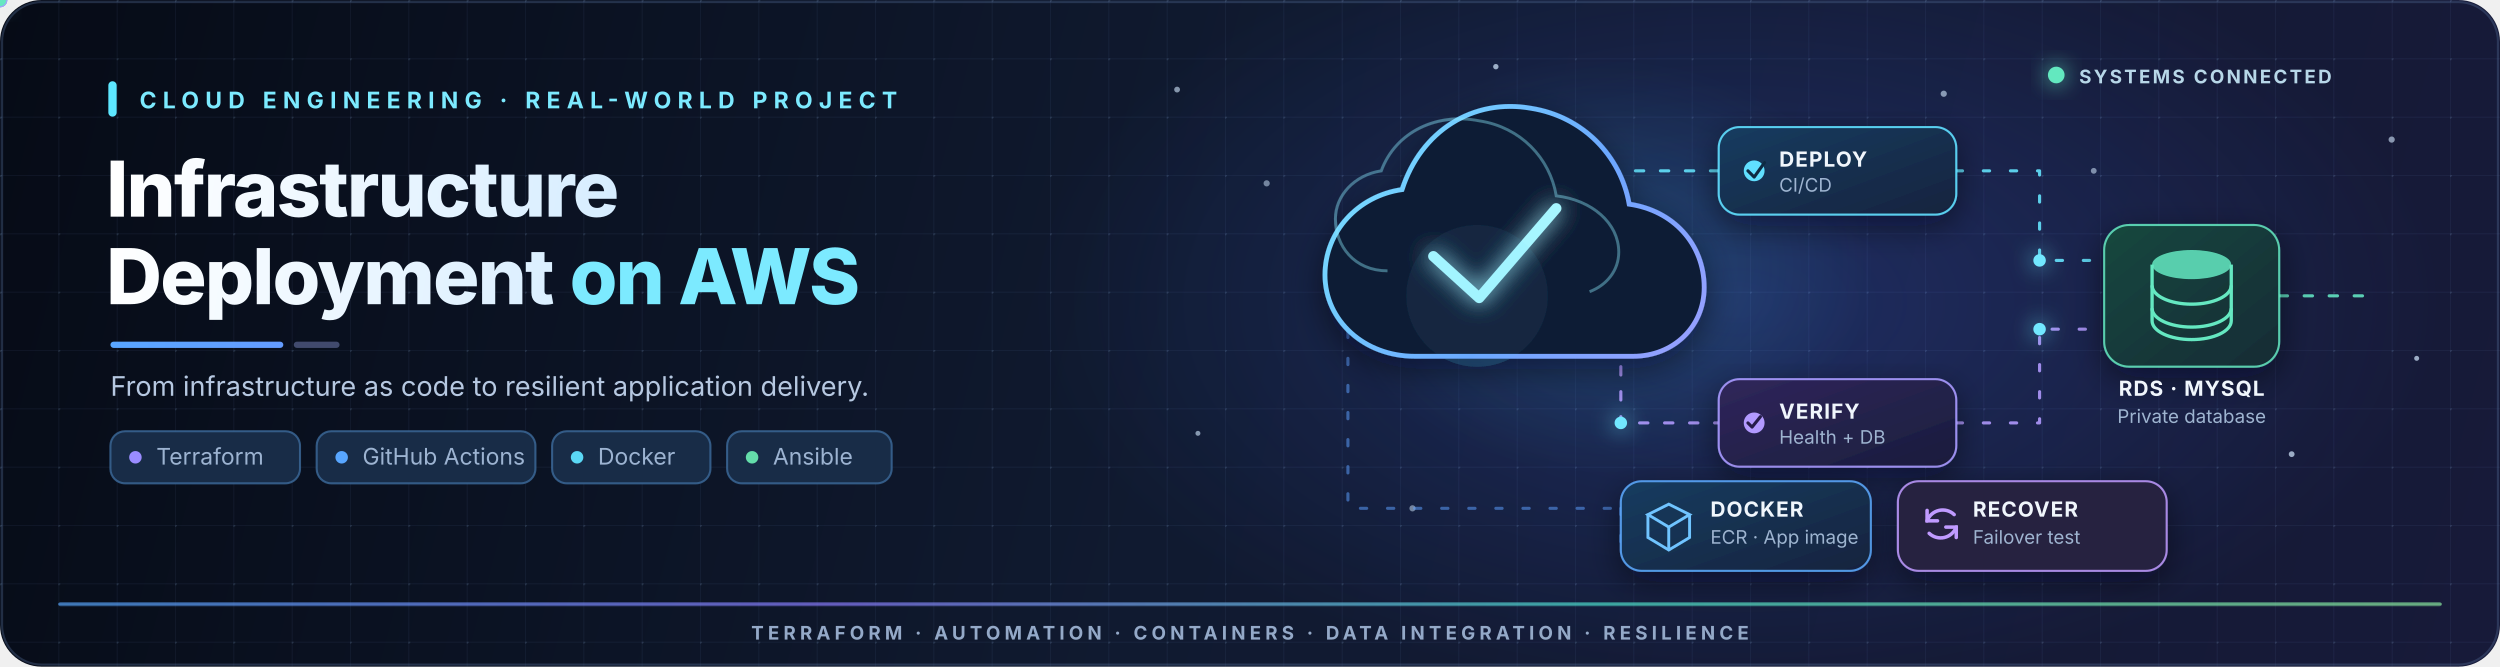
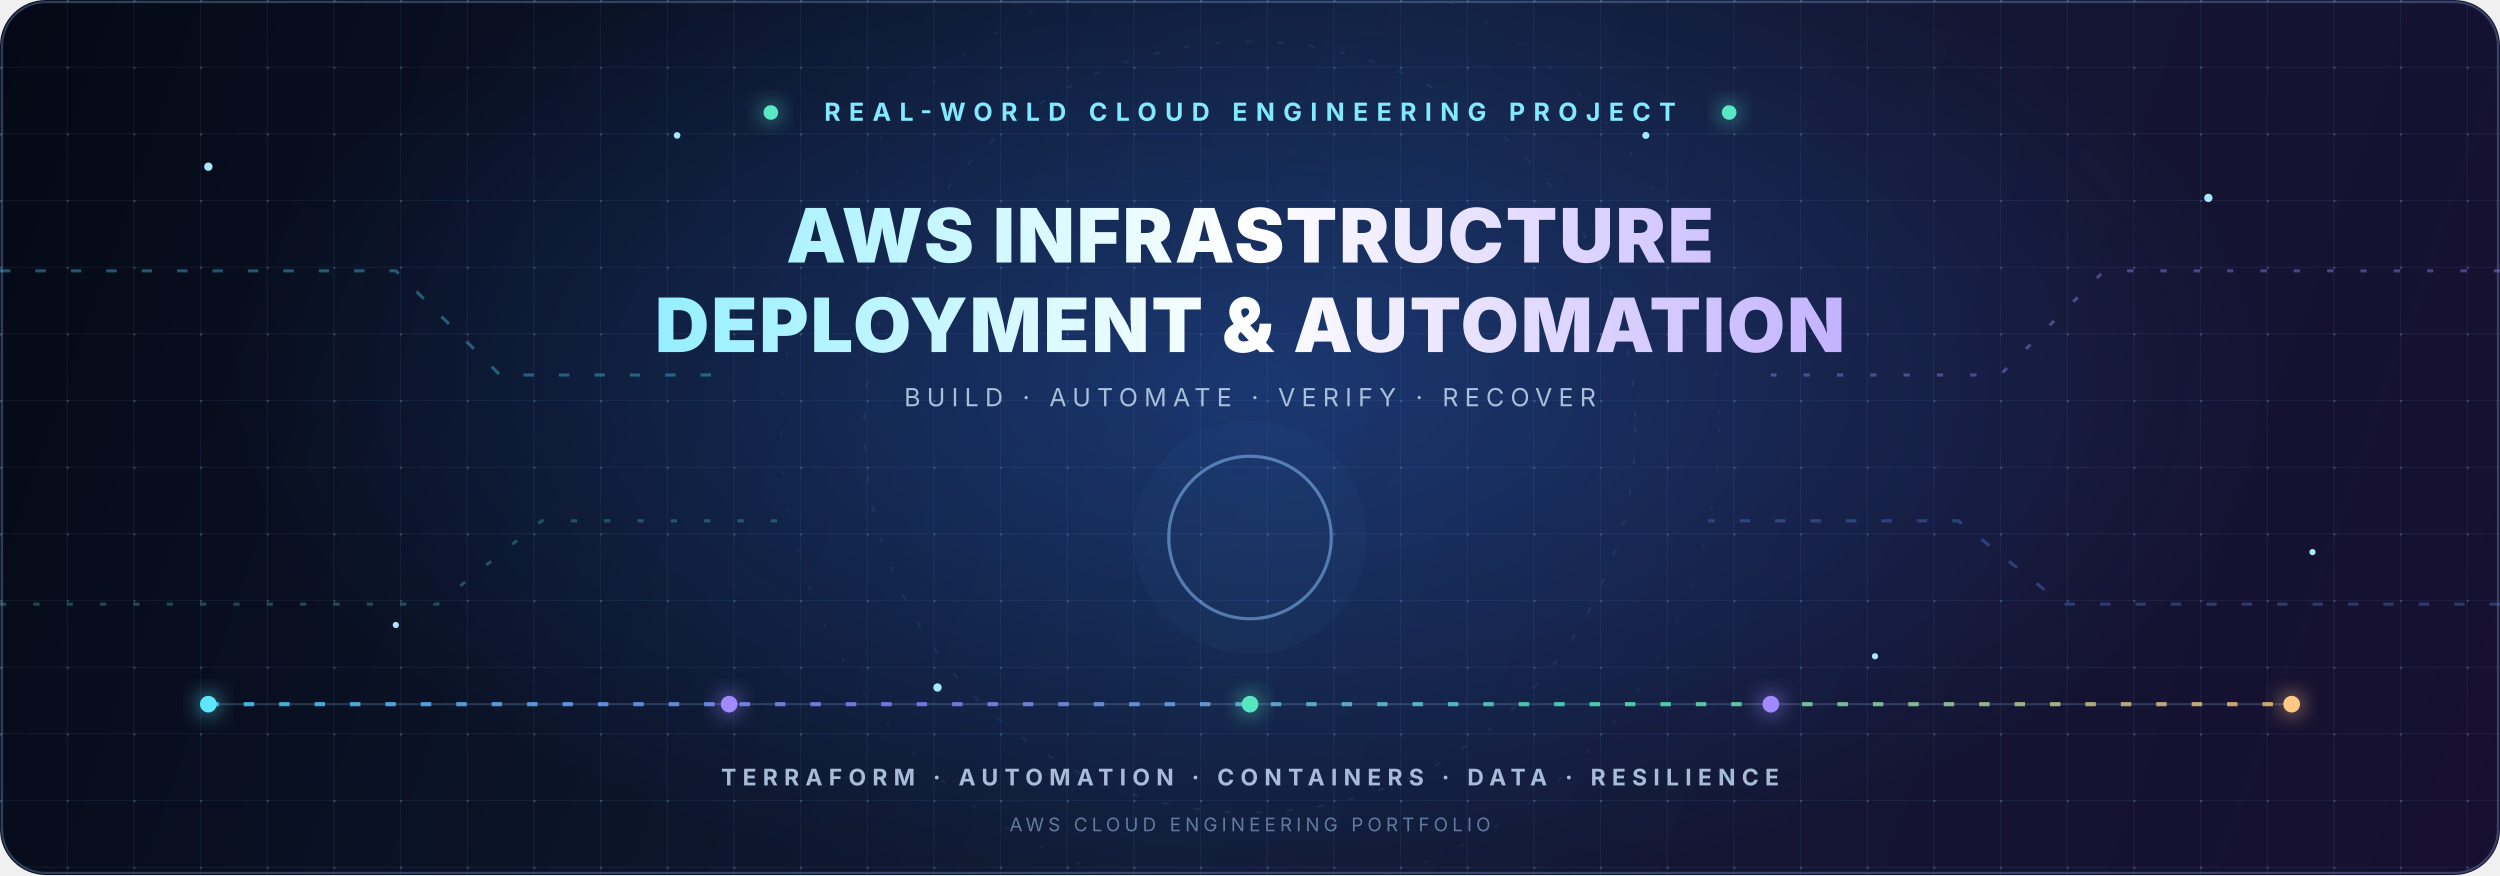
- <svg xmlns="http://www.w3.org/2000/svg" width="1200" height="320" viewBox="0 0 1200 320" fill="none" role="img" aria-labelledby="title desc">
+ <svg xmlns="http://www.w3.org/2000/svg" width="1200" height="420" viewBox="0 0 1200 420" fill="none" role="img" aria-labelledby="title desc">
  <defs>
-     <linearGradient id="background" x1="0" y1="0" x2="1200" y2="320" gradientUnits="userSpaceOnUse">
-       <stop stop-color="#060B16" />
-       <stop offset=".48" stop-color="#101A30" />
-       <stop offset="1" stop-color="#171A39" />
+     <linearGradient id="bg" x1="0" y1="0" x2="1200" y2="420" gradientUnits="userSpaceOnUse">
+       <stop stop-color="#050916" />
+       <stop offset=".52" stop-color="#101B35" />
+       <stop offset="1" stop-color="#170F30" />
    </linearGradient>
-     <linearGradient id="cloudStroke" x1="620" y1="50" x2="850" y2="210" gradientUnits="userSpaceOnUse">
-       <stop stop-color="#79F2FF" />
-       <stop offset=".5" stop-color="#6CA7FF" />
-       <stop offset="1" stop-color="#B39BFF" />
+     <linearGradient id="titleGradient" x1="250" y1="0" x2="950" y2="0" gradientUnits="userSpaceOnUse">
+       <stop stop-color="#7DEBFF" />
+       <stop offset=".5" stop-color="#FFFFFF" />
+       <stop offset="1" stop-color="#B5A1FF" />
    </linearGradient>
-     <linearGradient id="headline" x1="55" y1="90" x2="490" y2="155" gradientUnits="userSpaceOnUse">
-       <stop stop-color="#FFFFFF" />
-       <stop offset=".7" stop-color="#CBE8FF" />
-       <stop offset="1" stop-color="#82E9FF" />
+     <linearGradient id="spectrum" x1="100" y1="0" x2="1100" y2="0" gradientUnits="userSpaceOnUse">
+       <stop stop-color="#43D9FF" />
+       <stop offset=".34" stop-color="#8D7CFF" />
+       <stop offset=".67" stop-color="#4AF0C1" />
+       <stop offset="1" stop-color="#FFBE70" />
    </linearGradient>
-     <linearGradient id="rainbow" x1="50" y1="0" x2="1150" y2="0" gradientUnits="userSpaceOnUse">
-       <stop stop-color="#58A6FF" />
-       <stop offset=".32" stop-color="#8B7CFF" />
-       <stop offset=".65" stop-color="#4DE2D0" />
-       <stop offset="1" stop-color="#8BEEA1" />
-     </linearGradient>
-     <linearGradient id="nodeBlue" x1="0" y1="0" x2="1" y2="1">
-       <stop stop-color="#173C60" />
-       <stop offset="1" stop-color="#14233E" />
-     </linearGradient>
-     <linearGradient id="nodePurple" x1="0" y1="0" x2="1" y2="1">
-       <stop stop-color="#30265B" />
-       <stop offset="1" stop-color="#191D3C" />
-     </linearGradient>
-     <linearGradient id="nodeGreen" x1="0" y1="0" x2="1" y2="1">
-       <stop stop-color="#12483F" />
-       <stop offset="1" stop-color="#132B35" />
-     </linearGradient>
-     <radialGradient id="ambientGlow" cx="0" cy="0" r="1" gradientTransform="translate(835 145) rotate(90) scale(190 340)" gradientUnits="userSpaceOnUse">
-       <stop stop-color="#476FFF" stop-opacity=".23" />
-       <stop offset="1" stop-color="#476FFF" stop-opacity="0" />
+     <radialGradient id="centerGlow">
+       <stop stop-color="#347DFF" stop-opacity=".30" />
+       <stop offset="1" stop-color="#347DFF" stop-opacity="0" />
    </radialGradient>
-     <radialGradient id="cyanGlow" cx="0" cy="0" r="1" gradientTransform="translate(770 128) rotate(90) scale(100 130)" gradientUnits="userSpaceOnUse">
-       <stop stop-color="#42E7FF" stop-opacity=".15" />
-       <stop offset="1" stop-color="#42E7FF" stop-opacity="0" />
-     </radialGradient>
-     <pattern id="grid" width="28" height="28" patternUnits="userSpaceOnUse">
-       <path d="M28 0H0V28" stroke="#9DC5FF" stroke-opacity=".055" stroke-width="1" />
-       <circle cx="0" cy="0" r="1" fill="#A9CFFF" fill-opacity=".13" />
+     <pattern id="grid" width="32" height="32" patternUnits="userSpaceOnUse">
+       <path d="M32 0H0V32" stroke="#8EBFFF" stroke-opacity=".07" />
+       <circle cx="0" cy="0" r="1.2" fill="#A9D7FF" fill-opacity=".22" />
    </pattern>
    <filter id="glow" x="-100%" y="-100%" width="300%" height="300%">
      <feGaussianBlur stdDeviation="5" result="blur" />
      <feMerge>
        <feMergeNode in="blur" />
        <feMergeNode in="SourceGraphic" />
      </feMerge>
    </filter>
-     <filter id="softShadow" x="-30%" y="-30%" width="160%" height="180%">
-       <feDropShadow dx="0" dy="5" stdDeviation="8" flood-color="#000817" flood-opacity=".48" />
+     <filter id="bigGlow" x="-150%" y="-150%" width="400%" height="400%">
+       <feGaussianBlur stdDeviation="12" result="blur" />
+       <feMerge>
+         <feMergeNode in="blur" />
+         <feMergeNode in="SourceGraphic" />
+       </feMerge>
    </filter>
-     <marker id="arrowCyan" markerWidth="7" markerHeight="7" refX="5.5" refY="3.5" orient="auto">
-       <path d="M0 0L7 3.5L0 7Z" fill="#69E8FF" />
-     </marker>
-     <marker id="arrowPurple" markerWidth="7" markerHeight="7" refX="5.5" refY="3.5" orient="auto">
-       <path d="M0 0L7 3.5L0 7Z" fill="#B29AFF" />
-     </marker>
    <style>
      text {
        font-family: Inter, "Segoe UI", Arial, sans-serif;
      }

      .eyebrow {
-         font-size: 11px;
-         font-weight: 750;
+         fill: #83E9FF;
+         font-size: 12px;
+         font-weight: 700;
+         letter-spacing: 4px;
+       }
+ 
+       .project {
+         fill: url(#titleGradient);
+         font-size: 36px;
+         font-weight: 850;
+         letter-spacing: 1px;
+       }
+ 
+       .projectSub {
+         fill: #A9BEDB;
+         font-size: 12px;
        letter-spacing: 3px;
-         fill: #7CEAFF;
-       }
- 
-       .mainTitle {
-         font-size: 37px;
-         font-weight: 800;
-         letter-spacing: -.8px;
-         fill: url(#headline);
-       }
- 
-       .subtitle {
-         font-size: 13px;
-         fill: #B6C8E1;
-       }
- 
-       .tech {
-         font-size: 11px;
-         fill: #9CB3D1;
-       }
- 
-       .nodeTitle {
-         font-size: 10px;
-         font-weight: 750;
-         letter-spacing: .5px;
-         fill: #F0F6FC;
-       }
- 
-       .nodeSub {
-         font-size: 9px;
-         fill: #9EB4D0;
-       }
- 
-       .connector {
-         fill: none;
-         stroke-width: 1.5;
-         stroke-linecap: round;
-         stroke-linejoin: round;
-       }
- 
-       .flow {
-         stroke-dasharray: 4 8;
-         animation: dataFlow 3.2s linear infinite;
-       }
- 
-       .slowFlow {
-         stroke-dasharray: 3 10;
-         animation: dataFlow 5s linear infinite;
-       }
- 
-       .pulse {
+       }
+ 
+       .concept {
+         opacity: 0;
        transform-box: fill-box;
        transform-origin: center;
-         animation: pulse 2.5s ease-in-out infinite;
-       }
- 
-       .float {
-         transform-box: fill-box;
-         transform-origin: center;
-         animation: float 5s ease-in-out infinite;
+         animation: conceptSequence 16s linear infinite;
+       }
+ 
+       .conceptName {
+         font-size: 27px;
+         font-weight: 850;
+         letter-spacing: 4px;
+         text-anchor: middle;
+         fill: #FFFFFF;
+       }
+ 
+       .conceptDetail {
+         font-size: 11px;
+         font-weight: 600;
+         letter-spacing: 3px;
+         text-anchor: middle;
+         fill: #A8C5E8;
+       }
+ 
+       .c1 { --slot: 0%; }
+       .c2 { --slot: 12.5%; }
+       .c3 { --slot: 25%; }
+       .c4 { --slot: 37.5%; }
+       .c5 { --slot: 50%; }
+       .c6 { --slot: 62.5%; }
+       .c7 { --slot: 75%; }
+       .c8 { --slot: 87.5%; }
+ 
+       .concept {
+         animation-name: conceptSequence;
+         animation-duration: 16s;
+         animation-timing-function: linear;
+         animation-iteration-count: infinite;
+       }
+ 
+       .c1 { animation-delay: 0s; }
+       .c2 { animation-delay: 0s; }
+       .c3 { animation-delay: 0s; }
+       .c4 { animation-delay: 0s; }
+       .c5 { animation-delay: 0s; }
+       .c6 { animation-delay: 0s; }
+       .c7 { animation-delay: 0s; }
+       .c8 { animation-delay: 0s; }
+ 
+       .beam {
+         stroke-dasharray: 5 12;
+         animation: beamFlow 2.2s linear infinite;
+       }
+ 
+       .beamReverse {
+         stroke-dasharray: 3 13;
+         animation: beamFlowReverse 3s linear infinite;
      }

      .orbit {
        transform-box: fill-box;
        transform-origin: center;
-         animation: orbit 24s linear infinite;
-       }
- 
-       .fade {
-         animation: fade 3s ease-in-out infinite;
-       }
- 
-       .intro {
-         animation: reveal .9s ease-out both;
-       }
- 
-       @keyframes dataFlow {
-         to { stroke-dashoffset: -48; }
-       }
- 
-       @keyframes pulse {
-         0%, 100% { opacity: .65; }
-         50% { opacity: 1; }
+         animation: orbit 18s linear infinite;
+       }
+ 
+       .float {
+         animation: float 4s ease-in-out infinite;
+       }
+ 
+       .pulse {
+         animation: pulse 2s ease-in-out infinite;
+       }
+ 
+       .ring {
+         transform-box: fill-box;
+         transform-origin: center;
+         animation: ring 2s ease-out infinite;
+       }
+ 
+       .spark {
+         animation: spark 2.5s ease-in-out infinite;
+       }
+ 
+       @keyframes conceptSequence {
+         0% {
+           opacity: 0;
+           transform: scale(.72) translateY(12px);
+         }
+         1.5% {
+           opacity: 1;
+           transform: scale(1.10) translateY(0);
+         }
+         3% {
+           opacity: 1;
+           transform: scale(1) translateY(0);
+         }
+         10% {
+           opacity: 1;
+           transform: scale(1) translateY(0);
+         }
+         12.5% {
+           opacity: 0;
+           transform: scale(1.16) translateY(-7px);
+         }
+         100% {
+           opacity: 0;
+           transform: scale(.8) translateY(10px);
+         }
+       }
+ 
+       /* Each concept gets its own 12.5% window of the 16-second cycle. */
+       .c1 { animation-name: concept1; }
+       .c2 { animation-name: concept2; }
+       .c3 { animation-name: concept3; }
+       .c4 { animation-name: concept4; }
+       .c5 { animation-name: concept5; }
+       .c6 { animation-name: concept6; }
+       .c7 { animation-name: concept7; }
+       .c8 { animation-name: concept8; }
+ 
+       @keyframes concept1 {
+         0%, 1.5% { opacity: 0; transform: scale(.72) translateY(12px); }
+         3% { opacity: 1; transform: scale(1.1); }
+         4.5%, 10% { opacity: 1; transform: scale(1); }
+         12.5%, 100% { opacity: 0; transform: scale(1.12) translateY(-5px); }
+       }
+       @keyframes concept2 {
+         0%, 12.5% { opacity: 0; transform: scale(.72) translateY(12px); }
+         14% { opacity: 1; transform: scale(1.1); }
+         15.5%, 22.5% { opacity: 1; transform: scale(1); }
+         25%, 100% { opacity: 0; transform: scale(1.12) translateY(-5px); }
+       }
+       @keyframes concept3 {
+         0%, 25% { opacity: 0; transform: scale(.72) translateY(12px); }
+         26.5% { opacity: 1; transform: scale(1.1); }
+         28%, 35% { opacity: 1; transform: scale(1); }
+         37.5%, 100% { opacity: 0; transform: scale(1.12) translateY(-5px); }
+       }
+       @keyframes concept4 {
+         0%, 37.5% { opacity: 0; transform: scale(.72) translateY(12px); }
+         39% { opacity: 1; transform: scale(1.1); }
+         40.5%, 47.5% { opacity: 1; transform: scale(1); }
+         50%, 100% { opacity: 0; transform: scale(1.12) translateY(-5px); }
+       }
+       @keyframes concept5 {
+         0%, 50% { opacity: 0; transform: scale(.72) translateY(12px); }
+         51.5% { opacity: 1; transform: scale(1.1); }
+         53%, 60% { opacity: 1; transform: scale(1); }
+         62.5%, 100% { opacity: 0; transform: scale(1.12) translateY(-5px); }
+       }
+       @keyframes concept6 {
+         0%, 62.5% { opacity: 0; transform: scale(.72) translateY(12px); }
+         64% { opacity: 1; transform: scale(1.1); }
+         65.5%, 72.5% { opacity: 1; transform: scale(1); }
+         75%, 100% { opacity: 0; transform: scale(1.12) translateY(-5px); }
+       }
+       @keyframes concept7 {
+         0%, 75% { opacity: 0; transform: scale(.72) translateY(12px); }
+         76.5% { opacity: 1; transform: scale(1.1); }
+         78%, 85% { opacity: 1; transform: scale(1); }
+         87.5%, 100% { opacity: 0; transform: scale(1.12) translateY(-5px); }
+       }
+       @keyframes concept8 {
+         0%, 87.5% { opacity: 0; transform: scale(.72) translateY(12px); }
+         89% { opacity: 1; transform: scale(1.1); }
+         90.5%, 97.5% { opacity: 1; transform: scale(1); }
+         100% { opacity: 0; transform: scale(1.12) translateY(-5px); }
+       }
+ 
+       @keyframes beamFlow {
+         to { stroke-dashoffset: -68; }
+       }
+ 
+       @keyframes beamFlowReverse {
+         to { stroke-dashoffset: 64; }
+       }
+ 
+       @keyframes orbit {
+         to { transform: rotate(360deg); }
      }

      @keyframes float {
        0%, 100% { transform: translateY(0); }
-         50% { transform: translateY(-5px); }
-       }
- 
-       @keyframes orbit {
-         to { transform: rotate(360deg); }
-       }
- 
-       @keyframes fade {
-         0%, 100% { opacity: .4; }
+         50% { transform: translateY(-6px); }
+       }
+ 
+       @keyframes pulse {
+         0%, 100% { opacity: .55; }
        50% { opacity: 1; }
      }

-       @keyframes reveal {
-         from { opacity: 0; transform: translateY(8px); }
-         to { opacity: 1; transform: translateY(0); }
+       @keyframes ring {
+         0% { opacity: .9; transform: scale(.35); }
+         100% { opacity: 0; transform: scale(1.8); }
+       }
+ 
+       @keyframes spark {
+         0%, 100% { opacity: .25; }
+         50% { opacity: 1; }
      }

      @media (prefers-reduced-motion: reduce) {
-         .flow, .slowFlow, .pulse, .float, .orbit, .fade, .intro {
-           animation: none !important;
+         *, *::before, *::after {
+           animation-duration: 0.001ms !important;
+           animation-iteration-count: 1 !important;
        }
      }
    </style>
  </defs>
-   <rect width="1200" height="320" rx="20" fill="url(#background)" />
-   <rect width="1200" height="320" rx="20" fill="url(#grid)" />
-   <rect width="1200" height="320" rx="20" fill="url(#ambientGlow)" />
-   <ellipse cx="815" cy="145" rx="260" ry="165" fill="url(#cyanGlow)" />
-   <rect x="1" y="1" width="1198" height="318" rx="19" stroke="#536D99" stroke-opacity=".35" />
-   <g fill="#D4E9FF">
-     <circle cx="565" cy="43" r="1.4" opacity=".6" />
-     <circle cx="608" cy="88" r="1.5" opacity=".5" />
-     <circle cx="718" cy="32" r="1.3" opacity=".7" />
-     <circle cx="933" cy="45" r="1.5" opacity=".6" />
-     <circle cx="1005" cy="82" r="1.4" opacity=".55" />
-     <circle cx="1148" cy="67" r="1.5" opacity=".6" />
-     <circle cx="1100" cy="218" r="1.4" opacity=".7" />
-     <circle cx="956" cy="260" r="1.4" opacity=".45" />
-     <circle cx="678" cy="244" r="1.5" opacity=".5" />
-     <circle cx="575" cy="208" r="1.2" opacity=".6" />
-     <circle cx="1160" cy="172" r="1.2" opacity=".7" />
-   </g>
-   <g class="intro">
-     <rect x="52" y="39" width="4" height="17" rx="2" fill="#5DE7FF" />
-     <text x="67" y="52" class="eyebrow">CLOUD ENGINEERING · REAL-WORLD PROJECT</text>
-     <text x="51" y="104" class="mainTitle">Infrastructure</text>
-     <text x="51" y="146" class="mainTitle">Deployment <tspan fill="#7CEAFF">on AWS</tspan>
-     </text>
-     <rect x="53" y="164" width="83" height="3" rx="1.5" fill="url(#rainbow)" />
-     <rect x="141" y="164" width="22" height="3" rx="1.5" fill="#A8B8FF" opacity=".35" />
-     <text x="53" y="190" class="subtitle">From infrastructure as code to resilient application delivery.</text>
-     <g transform="translate(53 207)">
-       <rect width="91" height="25" rx="7" fill="#182C47" stroke="#3D6A9B" stroke-opacity=".8" />
-       <circle cx="12" cy="12.5" r="3" fill="#9A8CFF" />
-       <text x="22" y="16" class="tech" fill="#D7D1FF">Terraform</text>
-       <rect x="99" width="105" height="25" rx="7" fill="#182C47" stroke="#3D6A9B" stroke-opacity=".8" />
-       <circle cx="111" cy="12.5" r="3" fill="#58A6FF" />
-       <text x="121" y="16" class="tech">GitHub Actions</text>
-       <rect x="212" width="76" height="25" rx="7" fill="#182C47" stroke="#3D6A9B" stroke-opacity=".8" />
-       <circle cx="224" cy="12.5" r="3" fill="#5AD8F5" />
-       <text x="234" y="16" class="tech">Docker</text>
-       <rect x="296" width="79" height="25" rx="7" fill="#182C47" stroke="#3D6A9B" stroke-opacity=".8" />
-       <circle cx="308" cy="12.5" r="3" fill="#64DDAA" />
-       <text x="318" y="16" class="tech">Ansible</text>
-     </g>
-   </g>
-   <g opacity=".88">
-     <path d="M735 128H777V82H825" class="connector flow" stroke="#65E6FF" />
-     <path d="M778 128V203H825" class="connector flow" stroke="#B29AFF" />
-     <path d="M939 82H979V125H1010" class="connector slowFlow" stroke="#65E6FF" />
-     <path d="M939 203H979V158H1010" class="connector slowFlow" stroke="#B29AFF" />
-     <path d="M1094 142H1138" class="connector flow" stroke="#63E7C4" />
-     <path d="M682 155H647V244H778" class="connector slowFlow" stroke="#5C9FFF" opacity=".6" />
-     <path d="M778 244V260H898" class="connector slowFlow" stroke="#5C9FFF" opacity=".6" />
-   </g>
-   <g fill="#72E8FF" filter="url(#glow)">
-     <circle cx="778" cy="128" r="3" />
-     <circle cx="778" cy="203" r="3" />
-     <circle cx="979" cy="125" r="3" />
-     <circle cx="979" cy="158" r="3" />
-   </g>
-   <g class="float" filter="url(#softShadow)">
-     <path d="M679 171       C655 171 636 154 636 132       C636 111 652 94 673 91       C682 63 707 47 735 52       C760 56 778 75 782 98       C803 101 818 117 818 138       C818 157 803 171 784 171Z" fill="#0E1D35" stroke="url(#cloudStroke)" stroke-width="2.3" />
-     <path d="M666 130       C650 130 641 118 641 105       C641 94 650 84 663 82       C670 63 690 54 710 58       C730 61 744 76 747 94       C764 96 777 107 777 121       C777 130 771 137 763 140" fill="none" stroke="#8CEBFF" stroke-opacity=".4" stroke-width="1.4" />
-     <path d="M688 123L710 143L747 100" stroke="#A7F6FF" stroke-width="5" stroke-linecap="round" stroke-linejoin="round" filter="url(#glow)" />
-     <circle cx="709" cy="142" r="34" fill="#54CFFF" opacity=".06" />
-   </g>
-   <g filter="url(#softShadow)">
-     <rect x="825" y="61" width="114" height="42" rx="10" fill="url(#nodeBlue)" stroke="#60DFFF" stroke-opacity=".9" />
-     <circle cx="842" cy="82" r="5" fill="#60DFFF" class="pulse" />
-     <path d="M839 82L842 85L847 78" stroke="#102B43" stroke-width="1.5" stroke-linecap="round" stroke-linejoin="round" />
-     <text x="854" y="80" class="nodeTitle">DEPLOY</text>
-     <text x="854" y="92" class="nodeSub">CI/CD</text>
-   </g>
-   <g filter="url(#softShadow)">
-     <rect x="825" y="182" width="114" height="42" rx="10" fill="url(#nodePurple)" stroke="#A99AFF" stroke-opacity=".9" />
-     <circle cx="842" cy="203" r="5" fill="#B29AFF" class="pulse" />
-     <path d="M839 203L841 205L845 200" stroke="#251D4B" stroke-width="1.5" stroke-linecap="round" stroke-linejoin="round" />
-     <text x="854" y="201" class="nodeTitle">VERIFY</text>
-     <text x="854" y="213" class="nodeSub">Health + DB</text>
-   </g>
-   <g transform="translate(1010 108)" filter="url(#softShadow)">
-     <rect width="84" height="68" rx="12" fill="url(#nodeGreen)" stroke="#65E8C1" stroke-opacity=".85" />
-     <ellipse cx="42" cy="19" rx="19" ry="7" fill="#65E8C1" fill-opacity=".85" />
-     <path d="M23 19V46C23 51 31.5 55 42 55S61 51 61 46V19" stroke="#65E8C1" stroke-width="1.6" />
-     <path d="M23 29C23 34 31.5 38 42 38S61 34 61 29" stroke="#65E8C1" stroke-width="1.6" />
-     <path d="M23 40C23 45 31.5 49 42 49S61 45 61 40" stroke="#65E8C1" stroke-width="1.6" />
-   </g>
-   <text x="1052" y="190" text-anchor="middle" class="nodeTitle">RDS · MYSQL</text>
-   <text x="1052" y="203" text-anchor="middle" class="nodeSub">Private database</text>
-   <g filter="url(#softShadow)">
-     <rect x="778" y="231" width="120" height="43" rx="10" fill="url(#nodeBlue)" stroke="#5DAAFF" stroke-opacity=".85" />
-     <g transform="translate(791 242)" stroke="#6FC4FF" stroke-width="1.4" fill="none">
-       <path d="M0 5L10 0L20 5L10 11Z" />
-       <path d="M0 5V16L10 22L20 16V5" />
-       <path d="M10 11V22" />
-     </g>
-     <text x="821" y="248" class="nodeTitle">DOCKER</text>
-     <text x="821" y="261" class="nodeSub">ECR · App image</text>
-   </g>
-   <g filter="url(#softShadow)">
-     <rect x="911" y="231" width="129" height="43" rx="10" fill="#25203F" stroke="#C09BFF" stroke-opacity=".85" />
-     <g transform="translate(922 242)" stroke="#C09BFF" stroke-width="1.7" stroke-linecap="round" fill="none">
-       <path d="M16 5A8 8 0 0 0 3 8" />
-       <path d="M3 3V8H8" />
-       <path d="M4 14A8 8 0 0 0 17 11" />
-       <path d="M17 16V11H12" />
-     </g>
-     <text x="947" y="248" class="nodeTitle">RECOVER</text>
-     <text x="947" y="261" class="nodeSub">Failover test</text>
-   </g>
-   <g filter="url(#glow)">
-     <circle r="3.5" fill="#6CEBFF">
-       <animateMotion path="M735 128H777V82H825" dur="3s" repeatCount="indefinite" />
-     </circle>
-     <circle r="3.5" fill="#B29AFF">
-       <animateMotion path="M778 203H825" dur="2.4s" repeatCount="indefinite" />
-     </circle>
-     <circle r="3.5" fill="#65E8C1">
-       <animateMotion path="M939 82H979V125H1010" dur="3.4s" repeatCount="indefinite" />
-     </circle>
-     <circle r="3.5" fill="#A99AFF">
-       <animateMotion path="M939 203H979V158H1010" dur="3.7s" repeatCount="indefinite" />
-     </circle>
-     <circle r="3" fill="#65E8C1">
-       <animateMotion path="M1094 142H1138" dur="1.8s" repeatCount="indefinite" />
-     </circle>
-   </g>
-   <g transform="translate(987 36)">
-     <circle cx="0" cy="0" r="4" fill="#63E8BF" filter="url(#glow)" class="pulse" />
-     <text x="11" y="4" font-size="9" font-weight="700" letter-spacing="1.1" fill="#B7D7E8">SYSTEMS CONNECTED</text>
-   </g>
-   <path d="M28 290H1172" stroke="url(#rainbow)" stroke-opacity=".45" />
-   <rect x="28" y="289" width="1144" height="2" rx="1" fill="url(#rainbow)" opacity=".45" />
-   <text x="600" y="307" text-anchor="middle" font-size="9" font-weight="650" letter-spacing="2" fill="#94A9C8">
-     TERRAFORM  ·  AUTOMATION  ·  CONTAINERS  ·  DATA INTEGRATION  ·  RESILIENCE
+   <rect width="1200" height="420" rx="22" fill="url(#bg)" />
+   <rect width="1200" height="420" rx="22" fill="url(#grid)" />
+   <ellipse cx="600" cy="185" rx="490" ry="250" fill="url(#centerGlow)" />
+   <rect x="1" y="1" width="1198" height="418" rx="21" stroke="#799BCB" stroke-opacity=".36" />
+   <g class="orbit" opacity=".55">
+     <circle cx="600" cy="205" r="185" stroke="#57CFFF" stroke-opacity=".16" stroke-dasharray="3 12" />
+     <circle cx="600" cy="205" r="225" stroke="#A18AFF" stroke-opacity=".13" stroke-dasharray="2 17" />
+   </g>
+   <g fill="#A8E8FF">
+     <circle class="spark" cx="100" cy="80" r="2" />
+     <circle class="spark" cx="190" cy="300" r="1.5" />
+     <circle class="spark" cx="325" cy="65" r="1.6" />
+     <circle class="spark" cx="450" cy="330" r="2" />
+     <circle class="spark" cx="790" cy="65" r="1.7" />
+     <circle class="spark" cx="900" cy="315" r="1.5" />
+     <circle class="spark" cx="1060" cy="95" r="2" />
+     <circle class="spark" cx="1110" cy="265" r="1.5" />
+   </g>
+   <g fill="none" stroke-width="1.5">
+     <path d="M0 130H190L240 180H350" stroke="#56DFFF" stroke-opacity=".35" class="beam" />
+     <path d="M1200 130H1010L960 180H850" stroke="#A68AFF" stroke-opacity=".4" class="beamReverse" />
+     <path d="M0 290H210L260 250H380" stroke="#58E8CB" stroke-opacity=".28" class="beamReverse" />
+     <path d="M1200 290H990L940 250H820" stroke="#5B9CFF" stroke-opacity=".3" class="beam" />
+   </g>
+   <g>
+     <circle cx="370" cy="54" r="3.5" fill="#58E8C6" filter="url(#glow)" class="pulse" />
+     <text x="600" y="58" text-anchor="middle" class="eyebrow">REAL-WORLD CLOUD ENGINEERING PROJECT</text>
+     <circle cx="830" cy="54" r="3.5" fill="#58E8C6" filter="url(#glow)" class="pulse" />
+   </g>
+   <g class="float">
+     <text x="600" y="126" text-anchor="middle" class="project">AWS INFRASTRUCTURE</text>
+     <text x="600" y="169" text-anchor="middle" class="project">DEPLOYMENT &amp; AUTOMATION</text>
+     <text x="600" y="195" text-anchor="middle" class="projectSub">BUILD  ·  AUTOMATE  ·  VERIFY  ·  RECOVER</text>
+   </g>
+   <circle cx="600" cy="258" r="56" fill="#53CFFF" opacity=".035" class="pulse" />
+   <circle cx="600" cy="258" r="39" stroke="#6DE8FF" stroke-width="1.5" opacity=".35" class="ring" />
+   <circle cx="600" cy="258" r="39" stroke="#B19AFF" stroke-width="1.5" opacity=".25" class="ring" />
+   <g class="concept c1">
+     <text x="600" y="260" class="conceptName" fill="#77E8FF" filter="url(#glow)">DEPLOYMENT</text>
+     <text x="600" y="284" class="conceptDetail">GITHUB ACTIONS · CI/CD PIPELINE</text>
+   </g>
+   <g class="concept c2">
+     <text x="600" y="260" class="conceptName" fill="#B2A0FF" filter="url(#glow)">TERRAFORM</text>
+     <text x="600" y="284" class="conceptDetail">INFRASTRUCTURE AS CODE</text>
+   </g>
+   <g class="concept c3">
+     <text x="600" y="260" class="conceptName" fill="#69D8FF" filter="url(#glow)">AWS NETWORKING</text>
+     <text x="600" y="284" class="conceptDetail">VPC · SUBNETS · SECURITY GROUPS</text>
+   </g>
+   <g class="concept c4">
+     <text x="600" y="260" class="conceptName" fill="#75F0C7" filter="url(#glow)">DOCKER &amp; ECR</text>
+     <text x="600" y="284" class="conceptDetail">BUILD · STORE · RUN CONTAINERS</text>
+   </g>
+   <g class="concept c5">
+     <text x="600" y="260" class="conceptName" fill="#FFC985" filter="url(#glow)">ANSIBLE</text>
+     <text x="600" y="284" class="conceptDetail">CONFIGURATION AUTOMATION</text>
+   </g>
+   <g class="concept c6">
+     <text x="600" y="260" class="conceptName" fill="#76F2D1" filter="url(#glow)">RDS &amp; MYSQL</text>
+     <text x="600" y="284" class="conceptDetail">DYNAMIC APPLICATION DATA</text>
+   </g>
+   <g class="concept c7">
+     <text x="600" y="260" class="conceptName" fill="#7CCBFF" filter="url(#glow)">S3 DATA INTEGRATION</text>
+     <text x="600" y="284" class="conceptDetail">CSV IMPORT · DATABASE EXPORT</text>
+   </g>
+   <g class="concept c8">
+     <text x="600" y="260" class="conceptName" fill="#C1A5FF" filter="url(#glow)">FAILOVER &amp; RECOVERY</text>
+     <text x="600" y="284" class="conceptDetail">VERIFY · SWITCH · RESTORE</text>
+   </g>
+   <g>
+     <path d="M100 338H1100" stroke="#7392BD" stroke-opacity=".3" />
+     <path d="M100 338H1100" stroke="url(#spectrum)" stroke-width="2" stroke-opacity=".8" class="beam" />
+     <circle cx="100" cy="338" r="4" fill="#5FE6FF" filter="url(#glow)" />
+     <circle cx="350" cy="338" r="4" fill="#A18AFF" filter="url(#glow)" />
+     <circle cx="600" cy="338" r="4" fill="#59E6C0" filter="url(#glow)" />
+     <circle cx="850" cy="338" r="4" fill="#A18AFF" filter="url(#glow)" />
+     <circle cx="1100" cy="338" r="4" fill="#FFC985" filter="url(#glow)" />
+   </g>
+   <text x="600" y="377" text-anchor="middle" font-size="11" font-weight="700" letter-spacing="3" fill="#A6BCD9">
+     TERRAFORM  ·  AUTOMATION  ·  CONTAINERS  ·  DATA  ·  RESILIENCE
+   </text>
+   <text x="600" y="399" text-anchor="middle" font-size="9" letter-spacing="2" fill="#607B9F">
+     AWS CLOUD ENGINEERING PORTFOLIO
  </text>
</svg>
